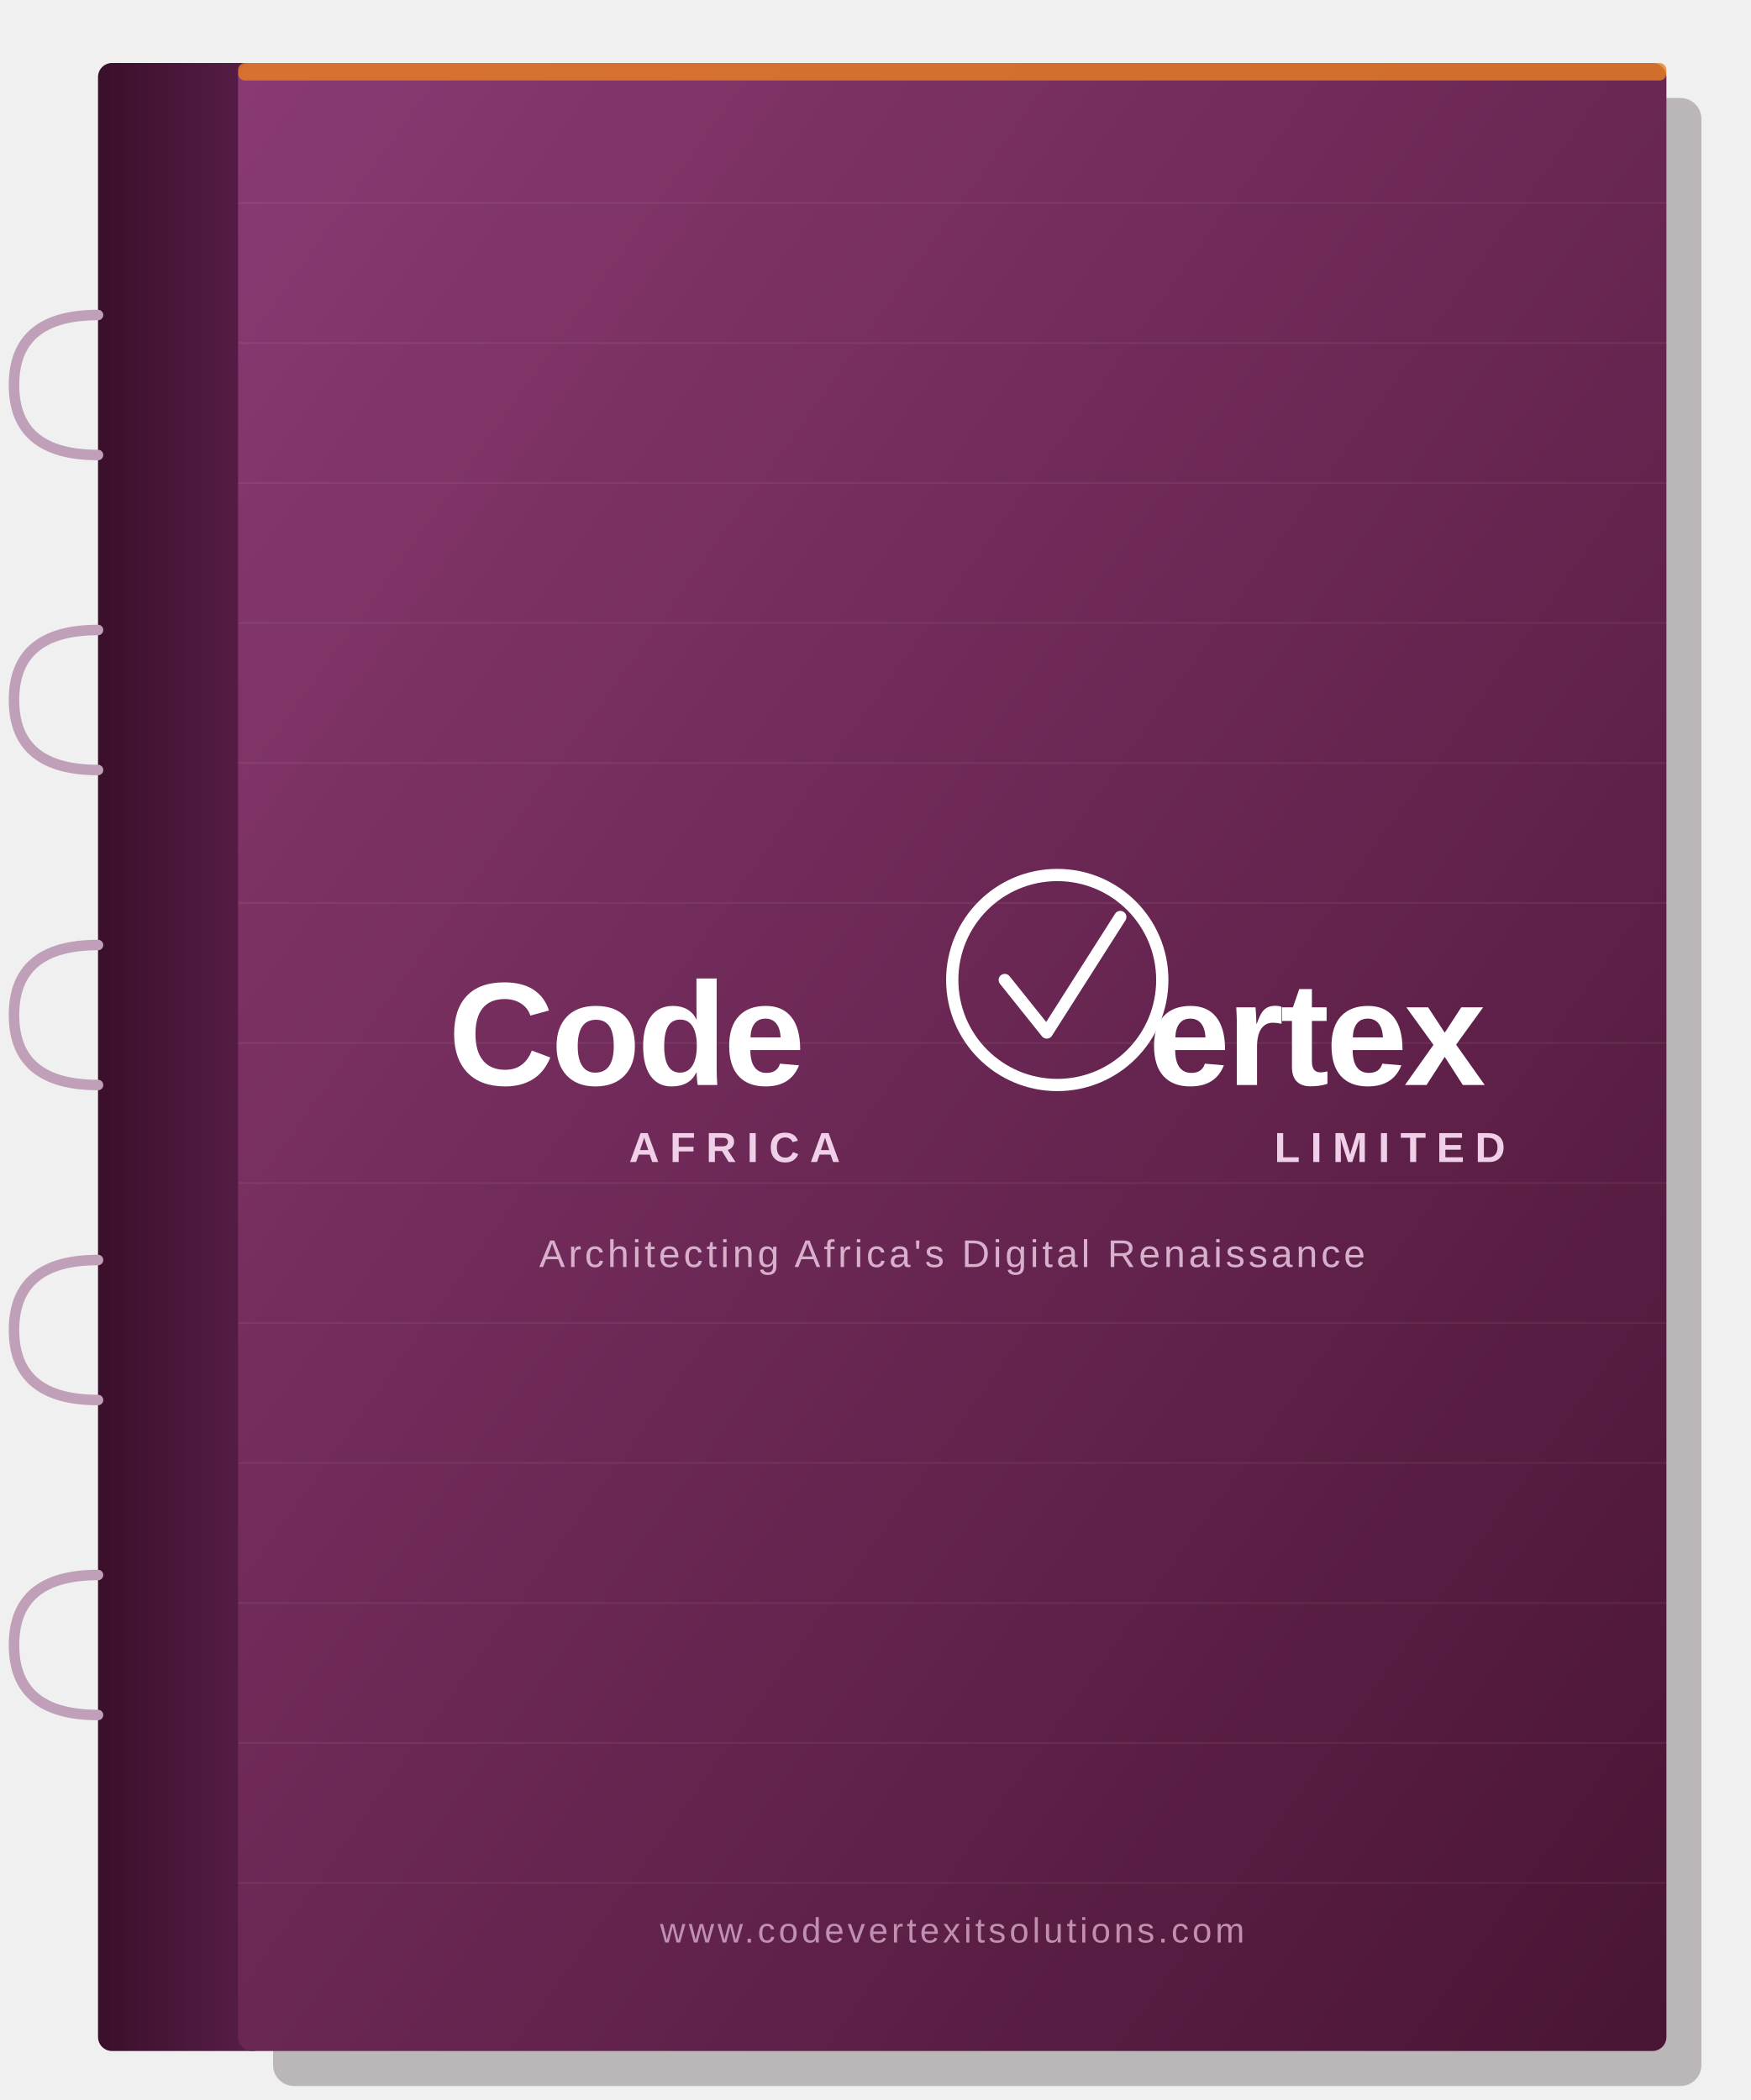
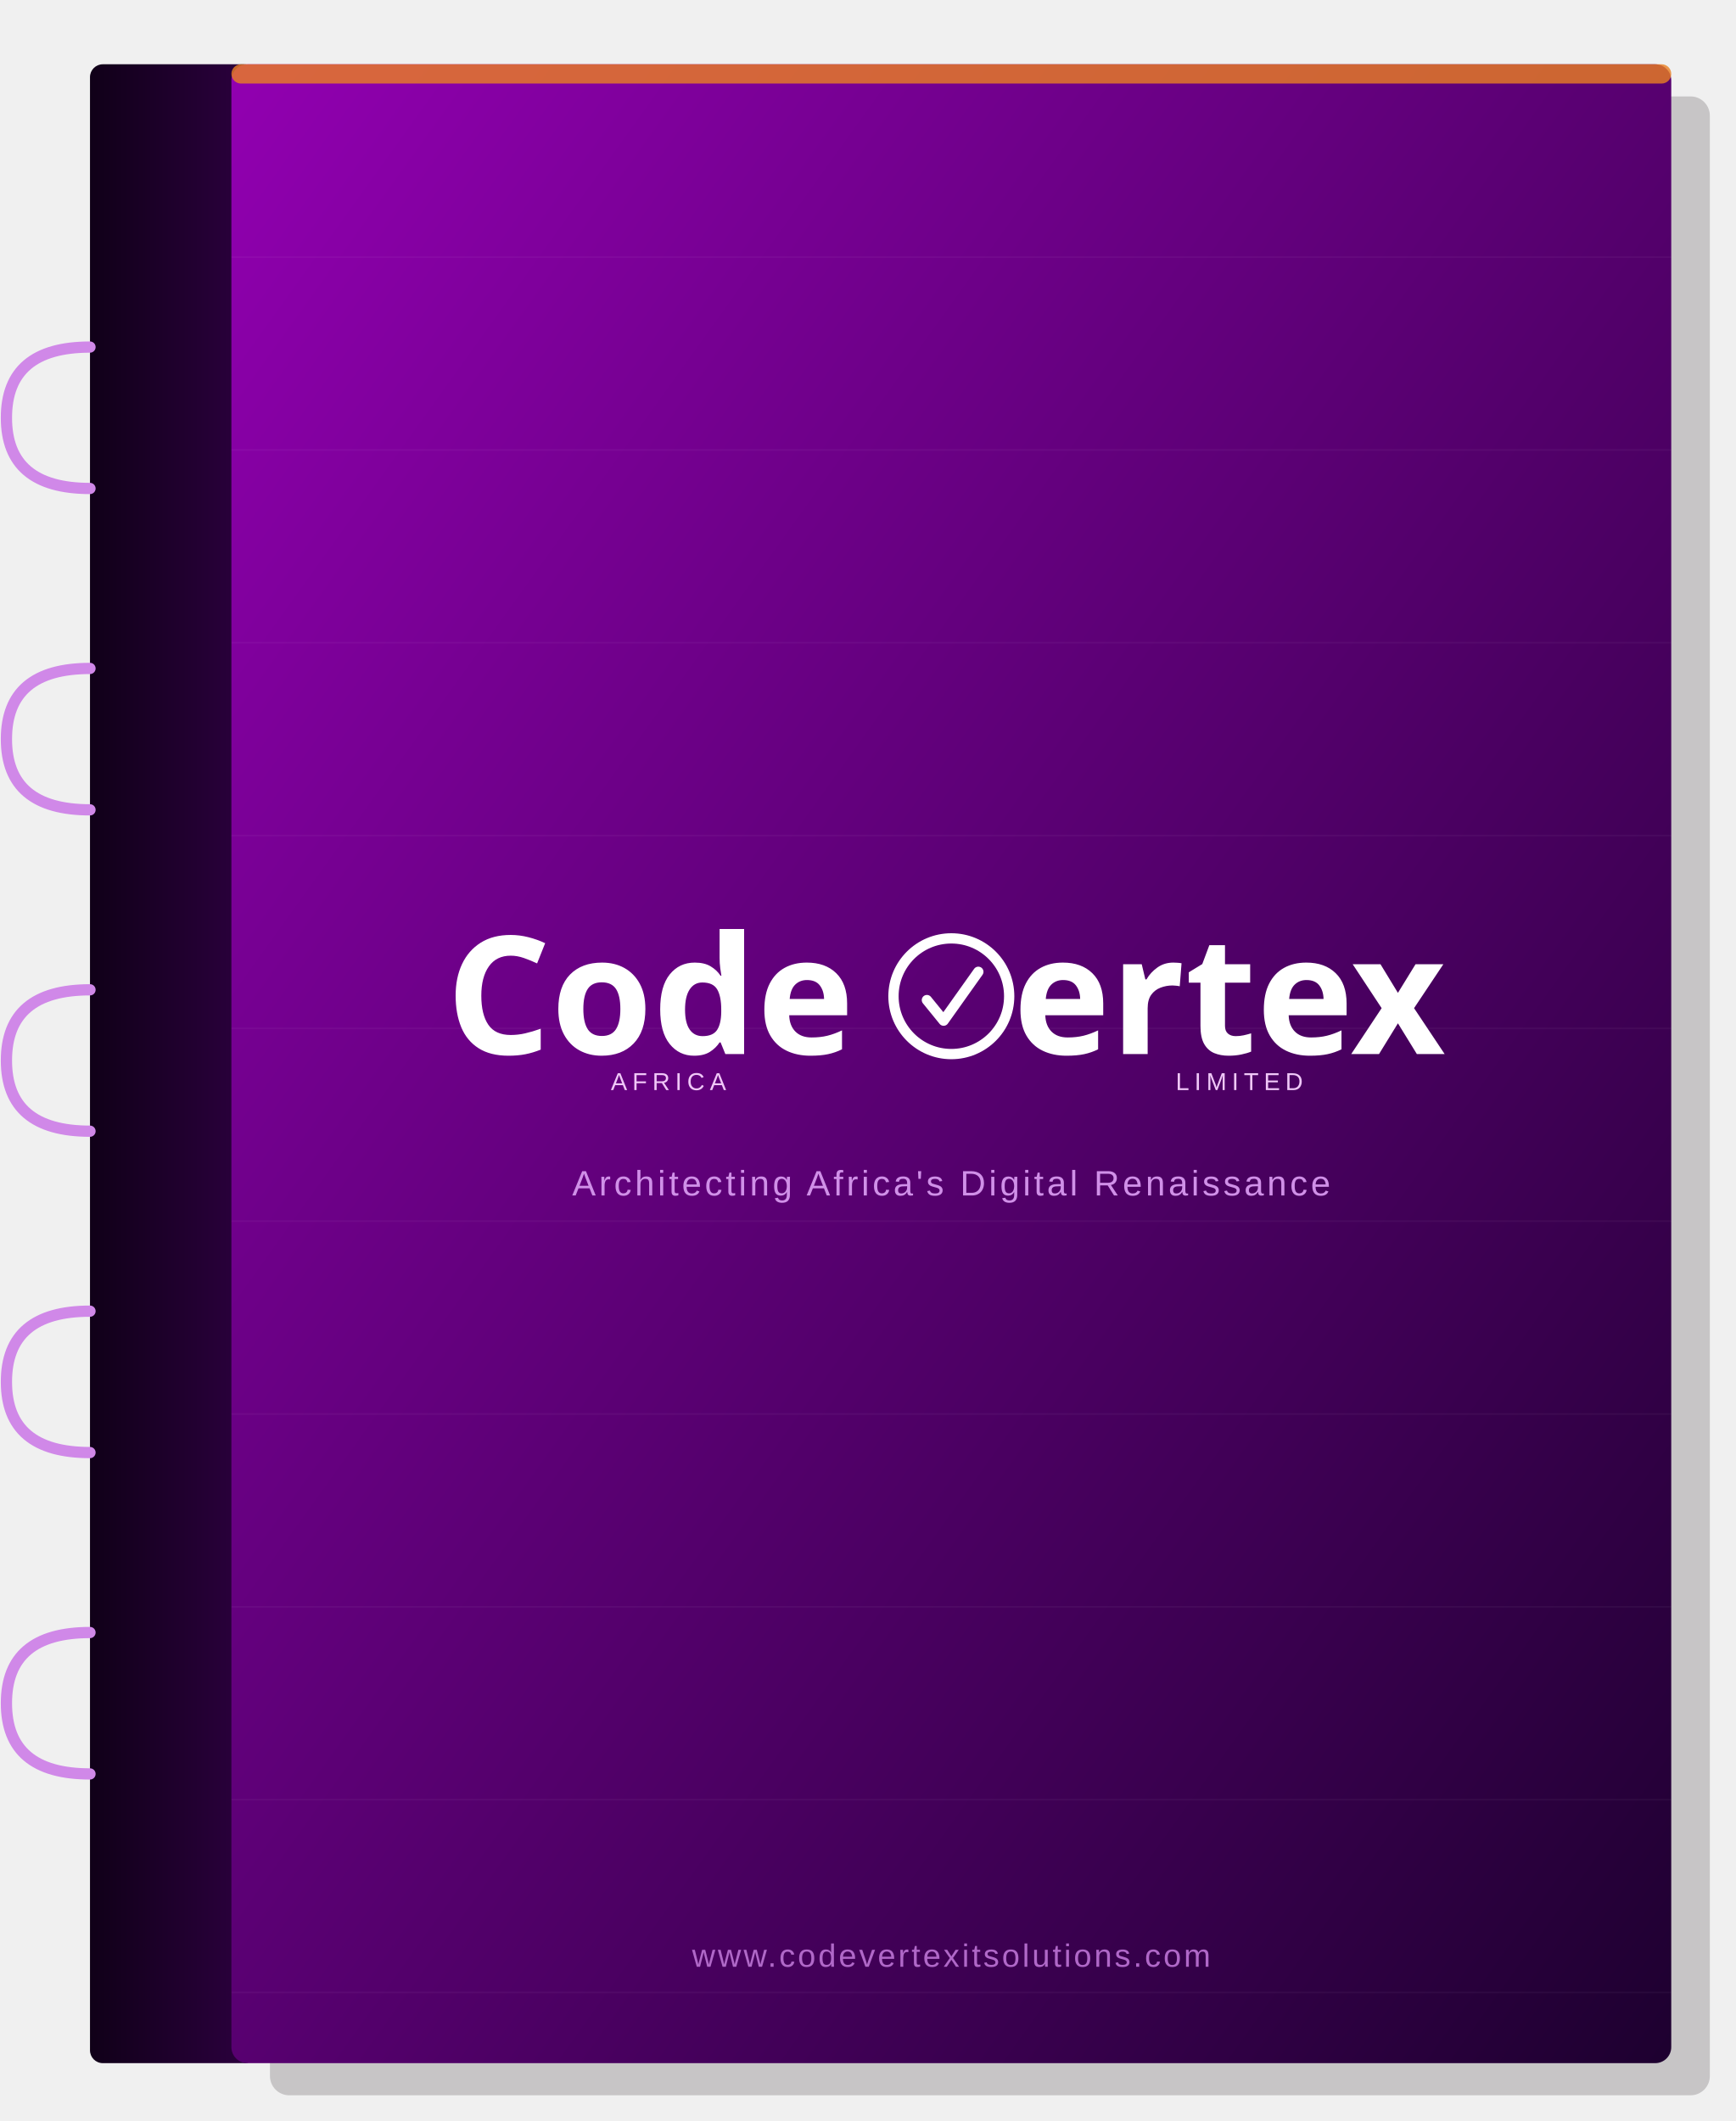
- <svg xmlns="http://www.w3.org/2000/svg" viewBox="0 0 500 600" width="500" height="600">
+ <svg xmlns="http://www.w3.org/2000/svg" viewBox="0 0 540 660" width="540" height="660">
  <defs>
-     <linearGradient id="coverGrad" x1="0%" y1="0%" x2="100%" y2="100%">
-       <stop offset="0%" style="stop-color:#8a3972" />
-       <stop offset="100%" style="stop-color:#4a1535" />
+     <linearGradient id="covg" x1="0%" y1="0%" x2="100%" y2="100%">
+       <stop offset="0%" stop-color="#9100B0" />
+       <stop offset="100%" stop-color="#1e0030" />
    </linearGradient>
-     <linearGradient id="spineGrad" x1="0%" y1="0%" x2="100%" y2="0%">
-       <stop offset="0%" style="stop-color:#3a0f2a" />
-       <stop offset="100%" style="stop-color:#5a1f4a" />
+     <linearGradient id="spng" x1="0%" y1="0%" x2="100%" y2="0%">
+       <stop offset="0%" stop-color="#100018" />
+       <stop offset="100%" stop-color="#2d0040" />
    </linearGradient>
-     <style>
-       .nb-logo {
-         font-family: 'Arial Black', Arial, sans-serif;
-         font-weight: 900;
-         font-size: 42px;
-         fill: #ffffff;
-         letter-spacing: -1px;
-       }
-       .nb-tag {
-         font-family: 'Arial', sans-serif;
-         font-weight: 700;
-         font-size: 12px;
-         fill: #f0d0e8;
-         letter-spacing: 3px;
-       }
-       .nb-tagline {
-         font-family: 'Arial', sans-serif;
-         font-size: 11px;
-         fill: #d8b0cc;
-         letter-spacing: 1px;
-       }
-     </style>
-     <clipPath id="pageClip">
-       <rect x="68" y="18" width="408" height="565" rx="4" />
+     <clipPath id="covclip">
+       <rect x="72" y="20" width="448" height="622" rx="5" />
    </clipPath>
  </defs>
-   <rect x="78" y="28" width="408" height="568" rx="6" fill="#1a0a14" opacity="0.25" />
-   <rect x="28" y="18" width="48" height="568" rx="4" fill="url(#spineGrad)" />
-   <g fill="none" stroke="#c0a0b8" stroke-width="3">
-     <path d="M 28 90 Q 4 90 4 110 Q 4 130 28 130" stroke-linecap="round" />
-     <path d="M 28 180 Q 4 180 4 200 Q 4 220 28 220" stroke-linecap="round" />
-     <path d="M 28 270 Q 4 270 4 290 Q 4 310 28 310" stroke-linecap="round" />
-     <path d="M 28 360 Q 4 360 4 380 Q 4 400 28 400" stroke-linecap="round" />
-     <path d="M 28 450 Q 4 450 4 470 Q 4 490 28 490" stroke-linecap="round" />
+   <rect x="84" y="30" width="448" height="622" rx="6" fill="#0a0008" opacity="0.18" />
+   <rect x="28" y="20" width="52" height="622" rx="4" fill="url(#spng)" />
+   <g fill="none" stroke="#d088e8" stroke-width="3.5" stroke-linecap="round">
+     <path d="M28,108 Q2,108 2,130 Q2,152 28,152" />
+     <path d="M28,208 Q2,208 2,230 Q2,252 28,252" />
+     <path d="M28,308 Q2,308 2,330 Q2,352 28,352" />
+     <path d="M28,408 Q2,408 2,430 Q2,452 28,452" />
+     <path d="M28,508 Q2,508 2,530 Q2,552 28,552" />
  </g>
-   <rect x="68" y="18" width="408" height="568" rx="4" fill="url(#coverGrad)" />
-   <g clip-path="url(#pageClip)" opacity="0.06">
-     <g stroke="#ffffff" stroke-width="0.5">
-       <line x1="68" y1="58" x2="476" y2="58" />
-       <line x1="68" y1="98" x2="476" y2="98" />
-       <line x1="68" y1="138" x2="476" y2="138" />
-       <line x1="68" y1="178" x2="476" y2="178" />
-       <line x1="68" y1="218" x2="476" y2="218" />
-       <line x1="68" y1="258" x2="476" y2="258" />
-       <line x1="68" y1="298" x2="476" y2="298" />
-       <line x1="68" y1="338" x2="476" y2="338" />
-       <line x1="68" y1="378" x2="476" y2="378" />
-       <line x1="68" y1="418" x2="476" y2="418" />
-       <line x1="68" y1="458" x2="476" y2="458" />
-       <line x1="68" y1="498" x2="476" y2="498" />
-       <line x1="68" y1="538" x2="476" y2="538" />
-     </g>
+   <rect x="72" y="20" width="448" height="622" rx="5" fill="url(#covg)" />
+   <g clip-path="url(#covclip)" opacity="0.04" stroke="#ffffff" stroke-width="0.5">
+     <line x1="72" y1="80" x2="520" y2="80" />
+     <line x1="72" y1="140" x2="520" y2="140" />
+     <line x1="72" y1="200" x2="520" y2="200" />
+     <line x1="72" y1="260" x2="520" y2="260" />
+     <line x1="72" y1="320" x2="520" y2="320" />
+     <line x1="72" y1="380" x2="520" y2="380" />
+     <line x1="72" y1="440" x2="520" y2="440" />
+     <line x1="72" y1="500" x2="520" y2="500" />
+     <line x1="72" y1="560" x2="520" y2="560" />
+     <line x1="72" y1="620" x2="520" y2="620" />
  </g>
-   <rect x="68" y="18" width="408" height="5" rx="2" fill="#ea8022" opacity="0.8" />
-   <text class="nb-logo" x="128" y="310">Code</text>
-   <circle cx="302" cy="280" r="30" stroke="#ffffff" stroke-width="3.5" fill="none" />
-   <polyline points="287,280 299,295 320,262" stroke="#ffffff" stroke-width="3.5" stroke-linecap="round" stroke-linejoin="round" fill="none" />
-   <text class="nb-logo" x="328" y="310">ertex</text>
-   <text class="nb-tag" x="240" y="332" text-anchor="end">AFRICA</text>
-   <text class="nb-tag" x="364" y="332" text-anchor="start">LIMITED</text>
-   <text class="nb-tagline" x="272" y="362" text-anchor="middle">Architecting Africa's Digital Renaissance</text>
-   <text x="272" y="555" text-anchor="middle" font-family="'Arial', sans-serif" font-size="10" fill="#c090b0" letter-spacing="1">
+   <rect x="72" y="20" width="448" height="6" rx="3" fill="#ea8022" opacity="0.8" />
+   <g transform="translate(296,310) scale(0.40)">
+     <text x="-393" y="45" font-family="'Poppins','Arial Black',sans-serif" font-weight="800" font-size="128" fill="#ffffff">Code</text>
+     <circle cx="0" cy="0" r="45" stroke="#ffffff" stroke-width="8" fill="none" />
+     <polyline points="-19,3 -6,19 21,-19" stroke="#ffffff" stroke-width="8" stroke-linecap="round" stroke-linejoin="round" fill="none" />
+     <text x="48" y="45" font-family="'Poppins','Arial Black',sans-serif" font-weight="800" font-size="128" fill="#ffffff">ertex</text>
+     <text x="-220" y="73" text-anchor="middle" font-family="'Poppins',Arial,sans-serif" font-weight="500" font-size="19" fill="#f0c8f8" letter-spacing="4">AFRICA</text>
+     <text x="224" y="73" text-anchor="middle" font-family="'Poppins',Arial,sans-serif" font-weight="500" font-size="19" fill="#f0c8f8" letter-spacing="4">LIMITED</text>
+   </g>
+   <text x="296" y="372" text-anchor="middle" font-family="'Poppins','Arial',sans-serif" font-size="11" fill="#d090e8" letter-spacing="1">
+     Architecting Africa's Digital Renaissance
+   </text>
+   <text x="296" y="612" text-anchor="middle" font-family="'Arial',sans-serif" font-size="10" fill="#b068c8" letter-spacing="0.8">
    www.codevertexitsolutions.com
  </text>
</svg>
